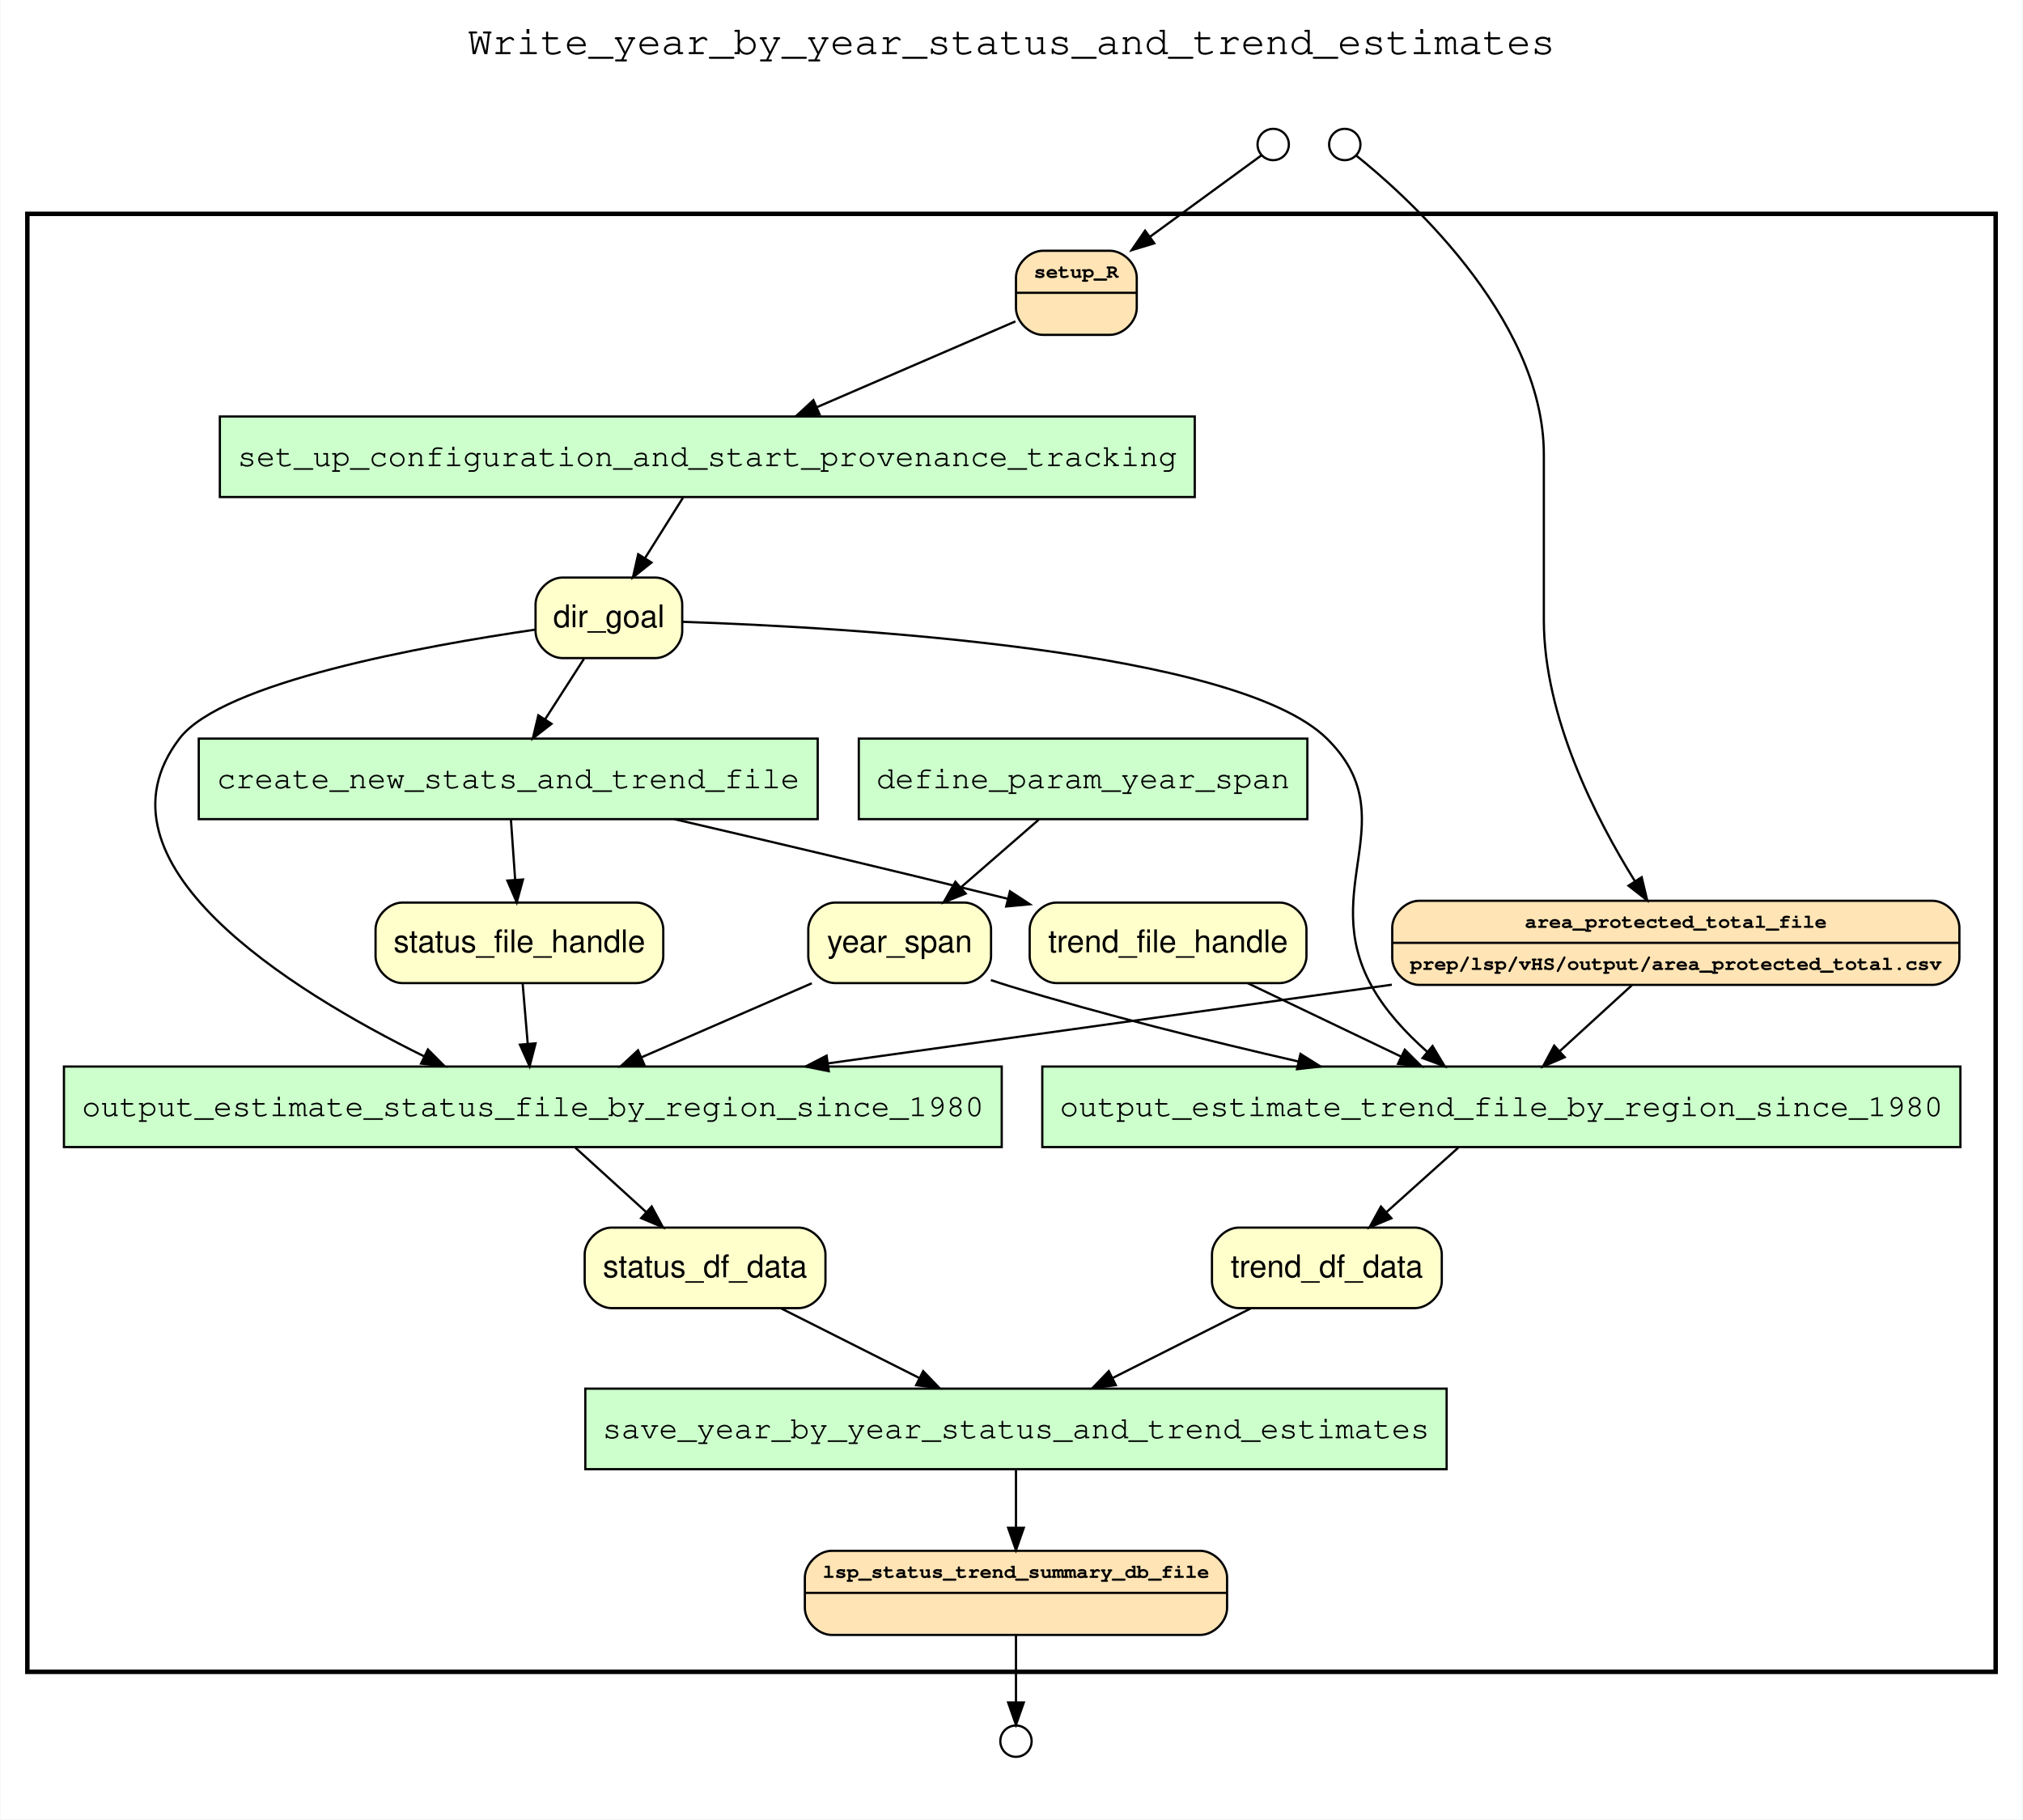
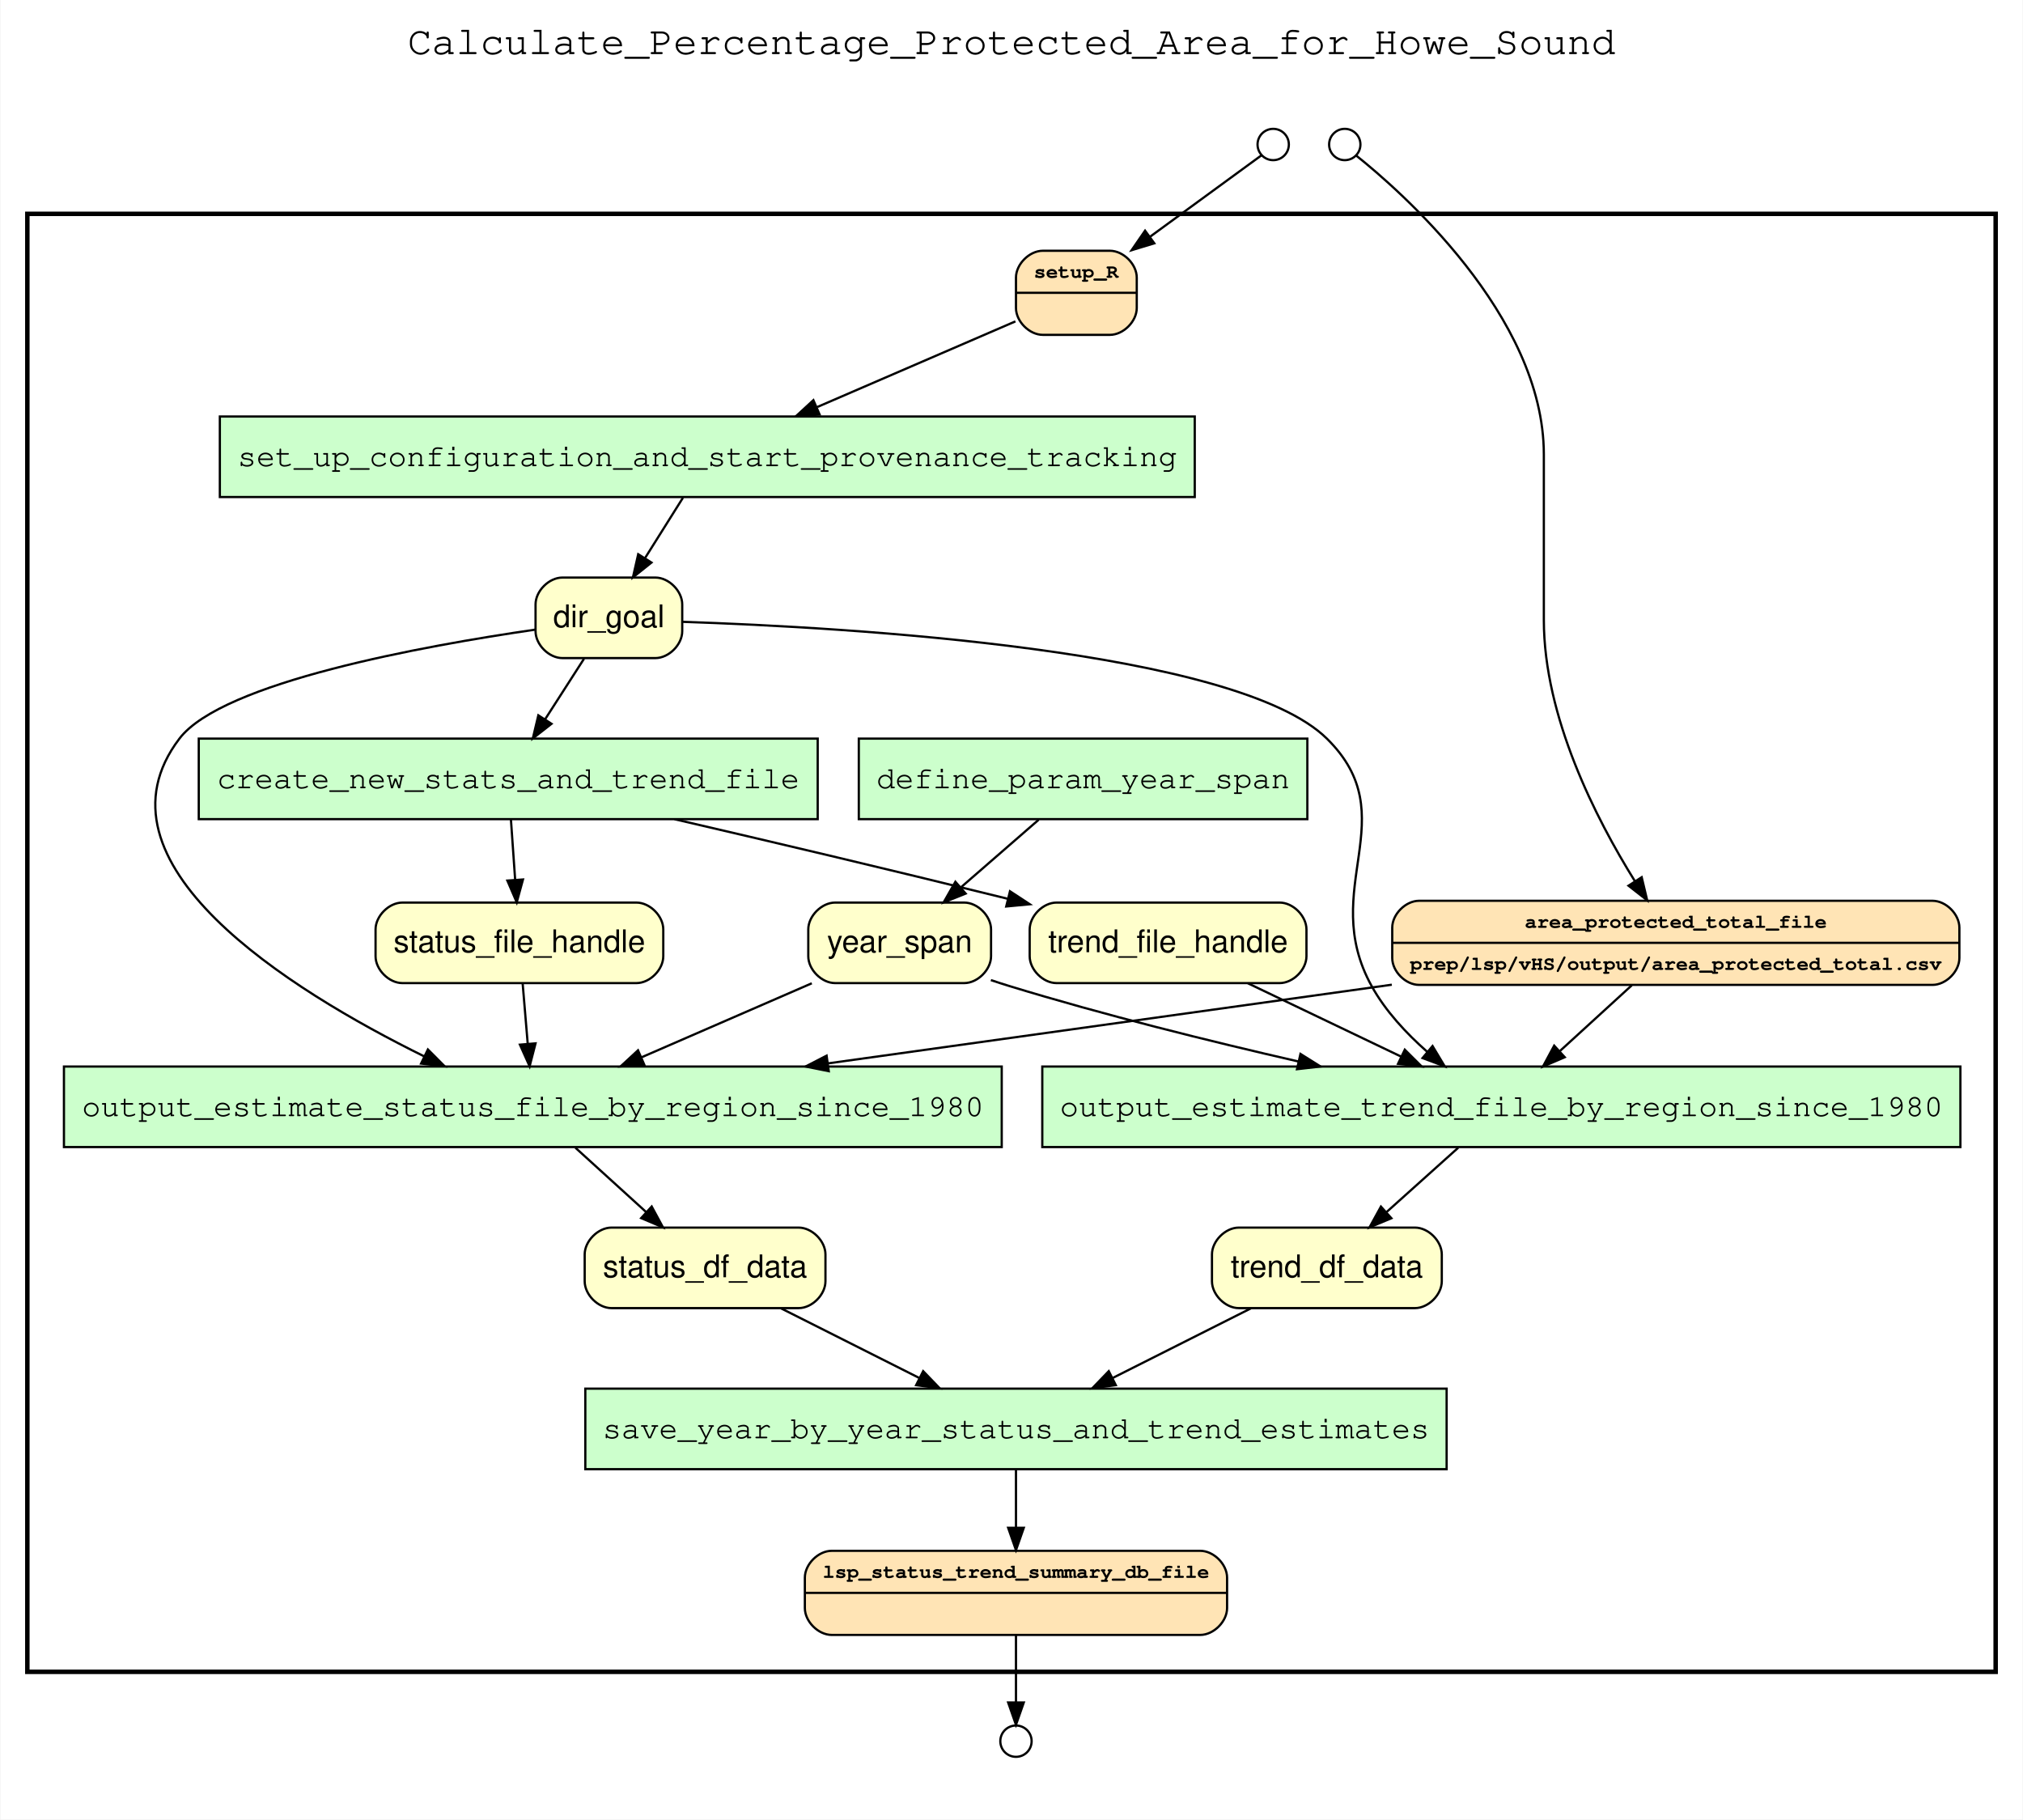
<svg xmlns="http://www.w3.org/2000/svg" width="904pt" height="813pt" viewBox="0.00 0.00 904.00 813.40">
  <g id="graph0" class="graph" transform="scale(1 1) rotate(0) translate(4 809.4)">
    <polygon fill="white" stroke="none" points="-4,4 -4,-809.4 900,-809.4 900,4 -4,4" />
-     <text text-anchor="middle" x="448" y="-785.2" font-family="Courier,monospace" font-size="18.00">Write_year_by_year_status_and_trend_estimates</text>
+     <text text-anchor="middle" x="448" y="-785.2" font-family="Courier,monospace" font-size="18.00">Calculate_Percentage_Protected_Area_for_Howe_Sound</text>
    <g id="clust1" class="cluster">
      <polygon fill="none" stroke="black" stroke-width="2" points="8,-62 8,-713.8 888,-713.8 888,-62 8,-62" />
    </g>
    <g id="clust2" class="cluster">
      <polygon fill="none" stroke="white" stroke-width="2" points="16,-70 16,-705.8 880,-705.8 880,-70 16,-70" />
    </g>
    <g id="clust3" class="cluster">
      <polygon fill="none" stroke="white" stroke-width="2" points="542,-721.8 542,-767.8 620,-767.8 620,-721.8 542,-721.8" />
    </g>
    <g id="clust4" class="cluster">
      <polygon fill="none" stroke="white" stroke-width="2" points="550,-729.8 550,-759.8 612,-759.8 612,-729.8 550,-729.8" />
    </g>
    <g id="clust5" class="cluster">
      <polygon fill="none" stroke="white" stroke-width="2" points="427,-8 427,-54 473,-54 473,-8 427,-8" />
    </g>
    <g id="clust6" class="cluster">
      <polygon fill="none" stroke="white" stroke-width="2" points="435,-16 435,-46 465,-46 465,-16 435,-16" />
    </g>
    <g id="node1" class="node">
      <polygon fill="#ccffcc" stroke="black" points="872.234,-332.6 461.766,-332.6 461.766,-296.6 872.234,-296.6 872.234,-332.6" />
      <text text-anchor="middle" x="667" y="-310.4" font-family="Courier,monospace" font-size="14.00">output_estimate_trend_file_by_region_since_1980</text>
    </g>
    <g id="node12" class="node">
      <path fill="#ffffcc" stroke="black" d="M628.376,-260.6C628.376,-260.6 549.624,-260.6 549.624,-260.6 543.624,-260.6 537.624,-254.6 537.624,-248.6 537.624,-248.6 537.624,-236.6 537.624,-236.6 537.624,-230.6 543.624,-224.6 549.624,-224.6 549.624,-224.6 628.376,-224.6 628.376,-224.6 634.376,-224.6 640.376,-230.6 640.376,-236.6 640.376,-236.6 640.376,-248.6 640.376,-248.6 640.376,-254.6 634.376,-260.6 628.376,-260.6" />
      <text text-anchor="middle" x="589" y="-238.4" font-family="Helvetica,sans-Serif" font-size="14.00">trend_df_data</text>
    </g>
    <g id="edge18" class="edge">
      <path fill="none" stroke="black" d="M647.719,-296.297C638.085,-287.65 626.271,-277.049 615.773,-267.627" />
      <polygon fill="black" stroke="black" points="617.839,-264.779 608.059,-260.704 613.164,-269.988 617.839,-264.779" />
    </g>
    <g id="node2" class="node">
      <polygon fill="#ccffcc" stroke="black" points="443.633,-332.6 24.367,-332.6 24.367,-296.6 443.633,-296.6 443.633,-332.6" />
      <text text-anchor="middle" x="234" y="-310.4" font-family="Courier,monospace" font-size="14.00">output_estimate_status_file_by_region_since_1980</text>
    </g>
    <g id="node11" class="node">
      <path fill="#ffffcc" stroke="black" d="M352.823,-260.6C352.823,-260.6 269.177,-260.6 269.177,-260.6 263.177,-260.6 257.177,-254.6 257.177,-248.6 257.177,-248.6 257.177,-236.6 257.177,-236.6 257.177,-230.6 263.177,-224.6 269.177,-224.6 269.177,-224.6 352.823,-224.6 352.823,-224.6 358.823,-224.6 364.823,-230.6 364.823,-236.6 364.823,-236.6 364.823,-248.6 364.823,-248.6 364.823,-254.6 358.823,-260.6 352.823,-260.6" />
      <text text-anchor="middle" x="311" y="-238.4" font-family="Helvetica,sans-Serif" font-size="14.00">status_df_data</text>
    </g>
    <g id="edge17" class="edge">
      <path fill="none" stroke="black" d="M253.034,-296.297C262.545,-287.65 274.207,-277.049 284.57,-267.627" />
      <polygon fill="black" stroke="black" points="287.14,-270.021 292.185,-260.704 282.431,-264.841 287.14,-270.021" />
    </g>
    <g id="node3" class="node">
      <polygon fill="#ccffcc" stroke="black" points="580.269,-479.2 379.731,-479.2 379.731,-443.2 580.269,-443.2 580.269,-479.2" />
      <text text-anchor="middle" x="480" y="-457" font-family="Courier,monospace" font-size="14.00">define_param_year_span</text>
    </g>
    <g id="node10" class="node">
      <path fill="#ffffcc" stroke="black" d="M426.857,-405.9C426.857,-405.9 369.143,-405.9 369.143,-405.9 363.143,-405.9 357.143,-399.9 357.143,-393.9 357.143,-393.9 357.143,-381.9 357.143,-381.9 357.143,-375.9 363.143,-369.9 369.143,-369.9 369.143,-369.9 426.857,-369.9 426.857,-369.9 432.857,-369.9 438.857,-375.9 438.857,-381.9 438.857,-381.9 438.857,-393.9 438.857,-393.9 438.857,-399.9 432.857,-405.9 426.857,-405.9" />
      <text text-anchor="middle" x="398" y="-383.7" font-family="Helvetica,sans-Serif" font-size="14.00">year_span</text>
    </g>
    <g id="edge16" class="edge">
      <path fill="none" stroke="black" d="M460.15,-442.94C449.675,-433.832 436.663,-422.518 425.257,-412.6" />
      <polygon fill="black" stroke="black" points="427.51,-409.921 417.667,-406.001 422.917,-415.204 427.51,-409.921" />
    </g>
    <g id="node4" class="node">
      <polygon fill="#ccffcc" stroke="black" points="361.357,-479.2 84.643,-479.2 84.643,-443.2 361.357,-443.2 361.357,-479.2" />
      <text text-anchor="middle" x="223" y="-457" font-family="Courier,monospace" font-size="14.00">create_new_stats_and_trend_file</text>
    </g>
    <g id="node8" class="node">
      <path fill="#ffffcc" stroke="black" d="M280.318,-405.9C280.318,-405.9 175.682,-405.9 175.682,-405.9 169.682,-405.9 163.682,-399.9 163.682,-393.9 163.682,-393.9 163.682,-381.9 163.682,-381.9 163.682,-375.9 169.682,-369.9 175.682,-369.9 175.682,-369.9 280.318,-369.9 280.318,-369.9 286.318,-369.9 292.318,-375.9 292.318,-381.9 292.318,-381.9 292.318,-393.9 292.318,-393.9 292.318,-399.9 286.318,-405.9 280.318,-405.9" />
      <text text-anchor="middle" x="228" y="-383.7" font-family="Helvetica,sans-Serif" font-size="14.00">status_file_handle</text>
    </g>
    <g id="edge14" class="edge">
      <path fill="none" stroke="black" d="M224.21,-442.94C224.775,-434.883 225.461,-425.1 226.094,-416.084" />
      <polygon fill="black" stroke="black" points="229.593,-416.221 226.801,-406.001 222.61,-415.731 229.593,-416.221" />
    </g>
    <g id="node9" class="node">
      <path fill="#ffffcc" stroke="black" d="M567.871,-405.9C567.871,-405.9 468.129,-405.9 468.129,-405.9 462.129,-405.9 456.129,-399.9 456.129,-393.9 456.129,-393.9 456.129,-381.9 456.129,-381.9 456.129,-375.9 462.129,-369.9 468.129,-369.9 468.129,-369.9 567.871,-369.9 567.871,-369.9 573.871,-369.9 579.871,-375.9 579.871,-381.9 579.871,-381.9 579.871,-393.9 579.871,-393.9 579.871,-399.9 573.871,-405.9 567.871,-405.9" />
      <text text-anchor="middle" x="518" y="-383.7" font-family="Helvetica,sans-Serif" font-size="14.00">trend_file_handle</text>
    </g>
    <g id="edge15" class="edge">
      <path fill="none" stroke="black" d="M297.342,-443.168C338.752,-433.568 391.482,-421.159 446.291,-407.602" />
      <polygon fill="black" stroke="black" points="447.321,-410.952 456.184,-405.148 445.636,-404.158 447.321,-410.952" />
    </g>
    <g id="node5" class="node">
      <polygon fill="#ccffcc" stroke="black" points="529.93,-623.2 94.07,-623.2 94.07,-587.2 529.93,-587.2 529.93,-623.2" />
      <text text-anchor="middle" x="312" y="-601" font-family="Courier,monospace" font-size="14.00">set_up_configuration_and_start_provenance_tracking</text>
    </g>
    <g id="node7" class="node">
      <path fill="#ffffcc" stroke="black" d="M288.787,-551.2C288.787,-551.2 247.213,-551.2 247.213,-551.2 241.213,-551.2 235.213,-545.2 235.213,-539.2 235.213,-539.2 235.213,-527.2 235.213,-527.2 235.213,-521.2 241.213,-515.2 247.213,-515.2 247.213,-515.2 288.787,-515.2 288.787,-515.2 294.787,-515.2 300.787,-521.2 300.787,-527.2 300.787,-527.2 300.787,-539.2 300.787,-539.2 300.787,-545.2 294.787,-551.2 288.787,-551.2" />
      <text text-anchor="middle" x="268" y="-529" font-family="Helvetica,sans-Serif" font-size="14.00">dir_goal</text>
    </g>
    <g id="edge13" class="edge">
      <path fill="none" stroke="black" d="M301.124,-586.897C296.008,-578.759 289.805,-568.889 284.155,-559.901" />
      <polygon fill="black" stroke="black" points="287.036,-557.908 278.751,-551.304 281.11,-561.633 287.036,-557.908" />
    </g>
    <g id="node6" class="node">
      <polygon fill="#ccffcc" stroke="black" points="642.539,-188.6 257.461,-188.6 257.461,-152.6 642.539,-152.6 642.539,-188.6" />
      <text text-anchor="middle" x="450" y="-166.4" font-family="Courier,monospace" font-size="14.00">save_year_by_year_status_and_trend_estimates</text>
    </g>
    <g id="node15" class="node">
      <path fill="#ffe4b5" stroke="black" d="M367.614,-78.5C367.614,-78.5 532.386,-78.5 532.386,-78.5 538.386,-78.5 544.386,-84.5 544.386,-90.5 544.386,-90.5 544.386,-104.1 544.386,-104.1 544.386,-110.1 538.386,-116.1 532.386,-116.1 532.386,-116.1 367.614,-116.1 367.614,-116.1 361.614,-116.1 355.614,-110.1 355.614,-104.1 355.614,-104.1 355.614,-90.5 355.614,-90.5 355.614,-84.5 361.614,-78.5 367.614,-78.5" />
      <text text-anchor="middle" x="450" y="-104" font-family="Courier,monospace" font-weight="bold" font-size="9.00">lsp_status_trend_summary_db_file</text>
      <polyline fill="none" stroke="black" points="355.614,-97.3 544.386,-97.3 " />
      <text text-anchor="middle" x="450" y="-85.2" font-family="Courier,monospace" font-weight="bold" font-size="9.00"> </text>
    </g>
    <g id="edge19" class="edge">
      <path fill="none" stroke="black" d="M450,-152.34C450,-144.605 450,-135.279 450,-126.568" />
      <polygon fill="black" stroke="black" points="453.5,-126.396 450,-116.396 446.5,-126.396 453.5,-126.396" />
    </g>
    <g id="edge9" class="edge">
      <path fill="none" stroke="black" d="M301.031,-531.409C374.603,-528.939 548.656,-518.933 589,-479.2 624.591,-444.149 584.848,-412.326 609,-368.6 615.131,-357.5 624.459,-347.472 633.852,-339.201" />
      <polygon fill="black" stroke="black" points="636.239,-341.768 641.69,-332.683 631.763,-336.387 636.239,-341.768" />
    </g>
    <g id="edge10" class="edge">
      <path fill="none" stroke="black" d="M235.149,-527.929C185.535,-520.729 95.219,-504.443 76,-479.2 33.796,-423.767 124.824,-367.03 185.478,-337.12" />
      <polygon fill="black" stroke="black" points="187.078,-340.234 194.557,-332.729 184.03,-333.932 187.078,-340.234" />
    </g>
    <g id="edge11" class="edge">
      <path fill="none" stroke="black" d="M256.876,-514.897C251.645,-506.759 245.3,-496.889 239.522,-487.901" />
      <polygon fill="black" stroke="black" points="242.347,-485.823 233.996,-479.304 236.459,-489.609 242.347,-485.823" />
    </g>
    <g id="edge8" class="edge">
      <path fill="none" stroke="black" d="M229.452,-369.64C230.13,-361.583 230.954,-351.8 231.712,-342.784" />
      <polygon fill="black" stroke="black" points="235.21,-342.959 232.561,-332.701 228.235,-342.372 235.21,-342.959" />
    </g>
    <g id="edge7" class="edge">
      <path fill="none" stroke="black" d="M553.689,-369.822C574.255,-359.981 600.295,-347.52 622.225,-337.026" />
      <polygon fill="black" stroke="black" points="623.834,-340.136 631.344,-332.662 620.813,-333.822 623.834,-340.136" />
    </g>
    <g id="edge5" class="edge">
      <path fill="none" stroke="black" d="M438.78,-371.249C441.55,-370.316 444.308,-369.424 447,-368.6 488.993,-355.752 536.257,-344.019 576.183,-334.878" />
      <polygon fill="black" stroke="black" points="577.192,-338.238 586.169,-332.61 575.642,-331.412 577.192,-338.238" />
    </g>
    <g id="edge6" class="edge">
      <path fill="none" stroke="black" d="M358.718,-369.822C335.88,-359.893 306.908,-347.297 282.637,-336.745" />
      <polygon fill="black" stroke="black" points="283.812,-333.44 273.245,-332.662 281.021,-339.859 283.812,-333.44" />
    </g>
    <g id="edge2" class="edge">
      <path fill="none" stroke="black" d="M345.003,-224.476C363.598,-215.112 386.827,-203.414 406.706,-193.403" />
      <polygon fill="black" stroke="black" points="408.509,-196.414 415.866,-188.79 405.36,-190.162 408.509,-196.414" />
    </g>
    <g id="edge1" class="edge">
      <path fill="none" stroke="black" d="M554.997,-224.476C536.402,-215.112 513.173,-203.414 493.294,-193.403" />
      <polygon fill="black" stroke="black" points="494.64,-190.162 484.134,-188.79 491.491,-196.414 494.64,-190.162" />
    </g>
    <g id="node13" class="node">
      <path fill="#ffe4b5" stroke="black" d="M462,-659.7C462,-659.7 492,-659.7 492,-659.7 498,-659.7 504,-665.7 504,-671.7 504,-671.7 504,-685.3 504,-685.3 504,-691.3 498,-697.3 492,-697.3 492,-697.3 462,-697.3 462,-697.3 456,-697.3 450,-691.3 450,-685.3 450,-685.3 450,-671.7 450,-671.7 450,-665.7 456,-659.7 462,-659.7" />
      <text text-anchor="middle" x="476.897" y="-685.2" font-family="Courier,monospace" font-weight="bold" font-size="9.00">setup_R</text>
      <polyline fill="none" stroke="black" points="450,-678.5 503.794,-678.5 " />
      <text text-anchor="middle" x="476.897" y="-666.4" font-family="Courier,monospace" font-weight="bold" font-size="9.00"> </text>
    </g>
    <g id="edge12" class="edge">
      <path fill="none" stroke="black" d="M449.754,-665.726C425.741,-655.35 390.169,-639.979 361.189,-627.456" />
      <polygon fill="black" stroke="black" points="362.208,-624.083 351.64,-623.329 359.431,-630.509 362.208,-624.083" />
    </g>
    <g id="node14" class="node">
      <path fill="#ffe4b5" stroke="black" d="M630.22,-369.1C630.22,-369.1 859.78,-369.1 859.78,-369.1 865.78,-369.1 871.78,-375.1 871.78,-381.1 871.78,-381.1 871.78,-394.7 871.78,-394.7 871.78,-400.7 865.78,-406.7 859.78,-406.7 859.78,-406.7 630.22,-406.7 630.22,-406.7 624.22,-406.7 618.22,-400.7 618.22,-394.7 618.22,-394.7 618.22,-381.1 618.22,-381.1 618.22,-375.1 624.22,-369.1 630.22,-369.1" />
      <text text-anchor="middle" x="745" y="-394.6" font-family="Courier,monospace" font-weight="bold" font-size="9.00">area_protected_total_file</text>
      <polyline fill="none" stroke="black" points="618.22,-387.9 871.78,-387.9 " />
      <text text-anchor="start" x="626.22" y="-375.8" font-family="Courier,monospace" font-weight="bold" font-size="9.00">prep/lsp/vHS/output/area_protected_total.csv</text>
    </g>
    <g id="edge3" class="edge">
      <path fill="none" stroke="black" d="M725.317,-368.908C715.607,-360.032 703.76,-349.202 693.286,-339.628" />
      <polygon fill="black" stroke="black" points="695.345,-336.768 685.602,-332.605 690.622,-341.935 695.345,-336.768" />
    </g>
    <g id="edge4" class="edge">
      <path fill="none" stroke="black" d="M618.029,-369.184C541.367,-358.487 443.832,-344.878 366.241,-334.052" />
      <polygon fill="black" stroke="black" points="366.302,-330.526 355.914,-332.611 365.334,-337.459 366.302,-330.526" />
    </g>
    <g id="node18" class="node">
      <ellipse fill="none" stroke="black" cx="450" cy="-31" rx="7" ry="7" />
    </g>
    <g id="edge22" class="edge">
      <path fill="none" stroke="black" d="M450,-78.389C450,-68.983 450,-57.539 450,-48.371" />
      <polygon fill="black" stroke="black" points="453.5,-48.301 450,-38.301 446.5,-48.301 453.5,-48.301" />
    </g>
    <g id="node16" class="node">
      <ellipse fill="none" stroke="black" cx="565" cy="-744.8" rx="7" ry="7" />
    </g>
    <g id="edge20" class="edge">
      <path fill="none" stroke="black" d="M559.759,-739.97C550.068,-732.89 528.639,-717.231 510.014,-703.623" />
      <polygon fill="black" stroke="black" points="511.846,-700.627 501.707,-697.553 507.716,-706.279 511.846,-700.627" />
    </g>
    <g id="node17" class="node">
      <ellipse fill="none" stroke="black" cx="597" cy="-744.8" rx="7" ry="7" />
    </g>
    <g id="edge21" class="edge">
      <path fill="none" stroke="black" d="M602.04,-739.912C620.867,-724.91 686,-668.506 686,-606.2 686,-606.2 686,-606.2 686,-532.2 686,-488.932 709.284,-443.474 726.597,-415.653" />
      <polygon fill="black" stroke="black" points="729.744,-417.23 732.198,-406.923 723.852,-413.45 729.744,-417.23" />
    </g>
  </g>
</svg>
